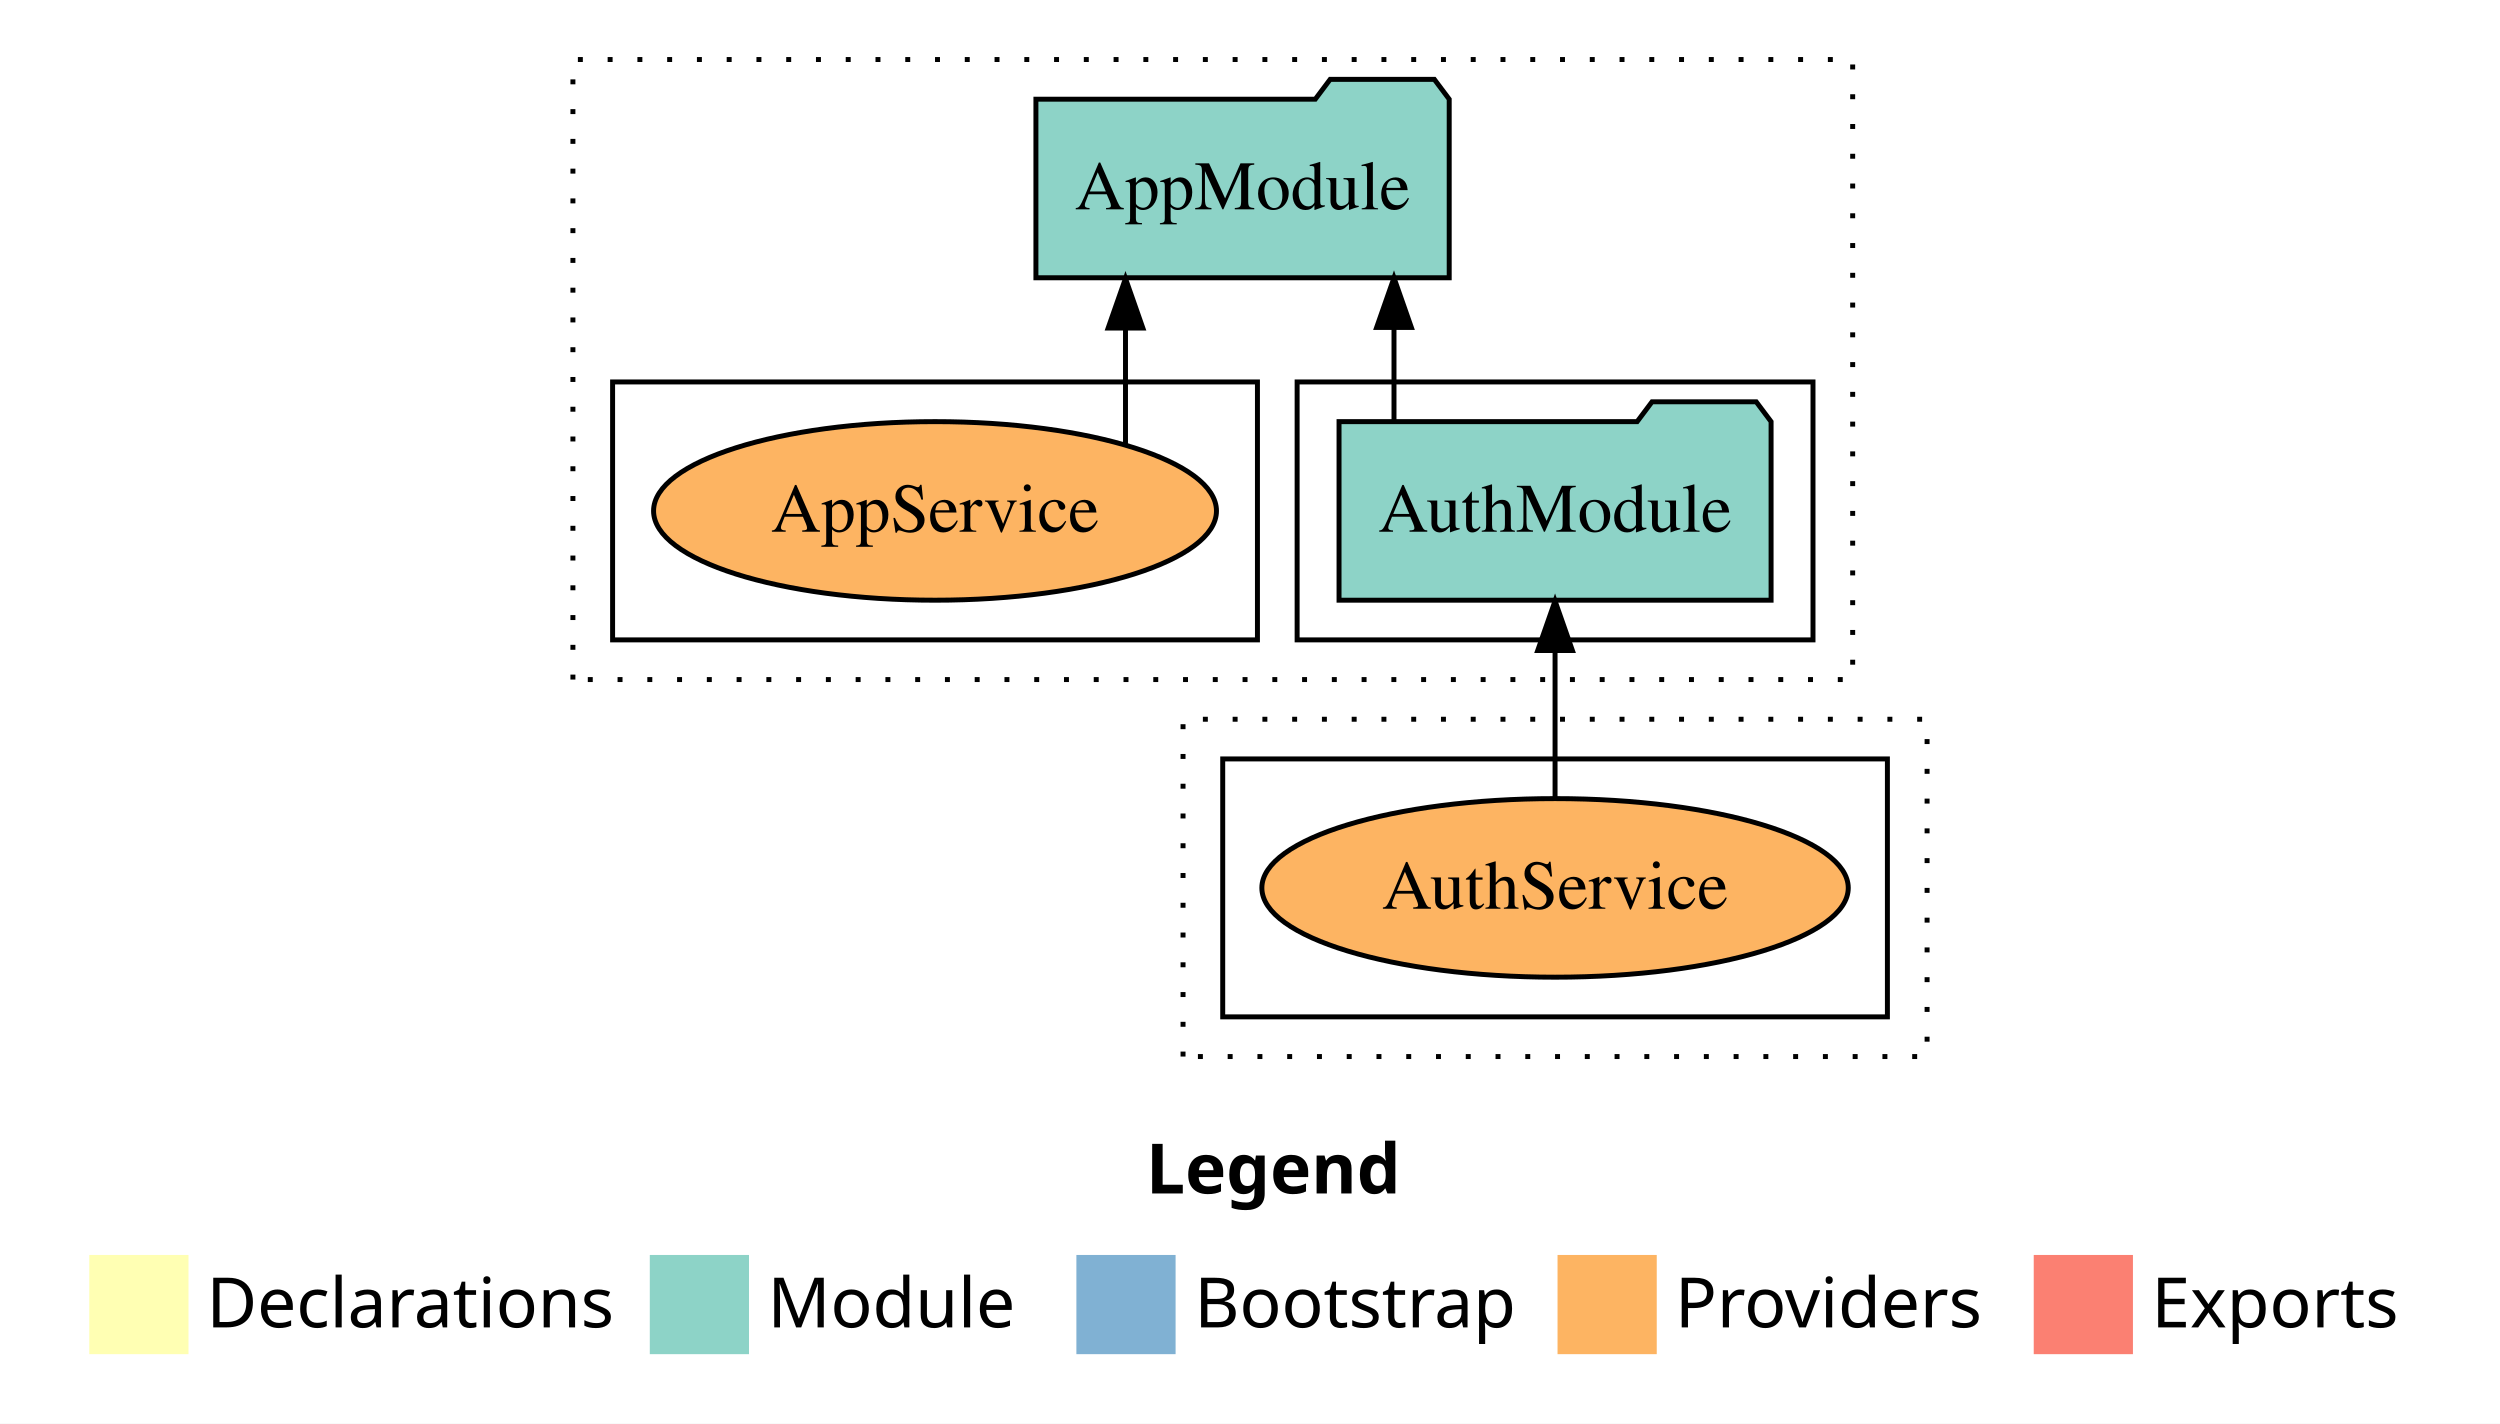
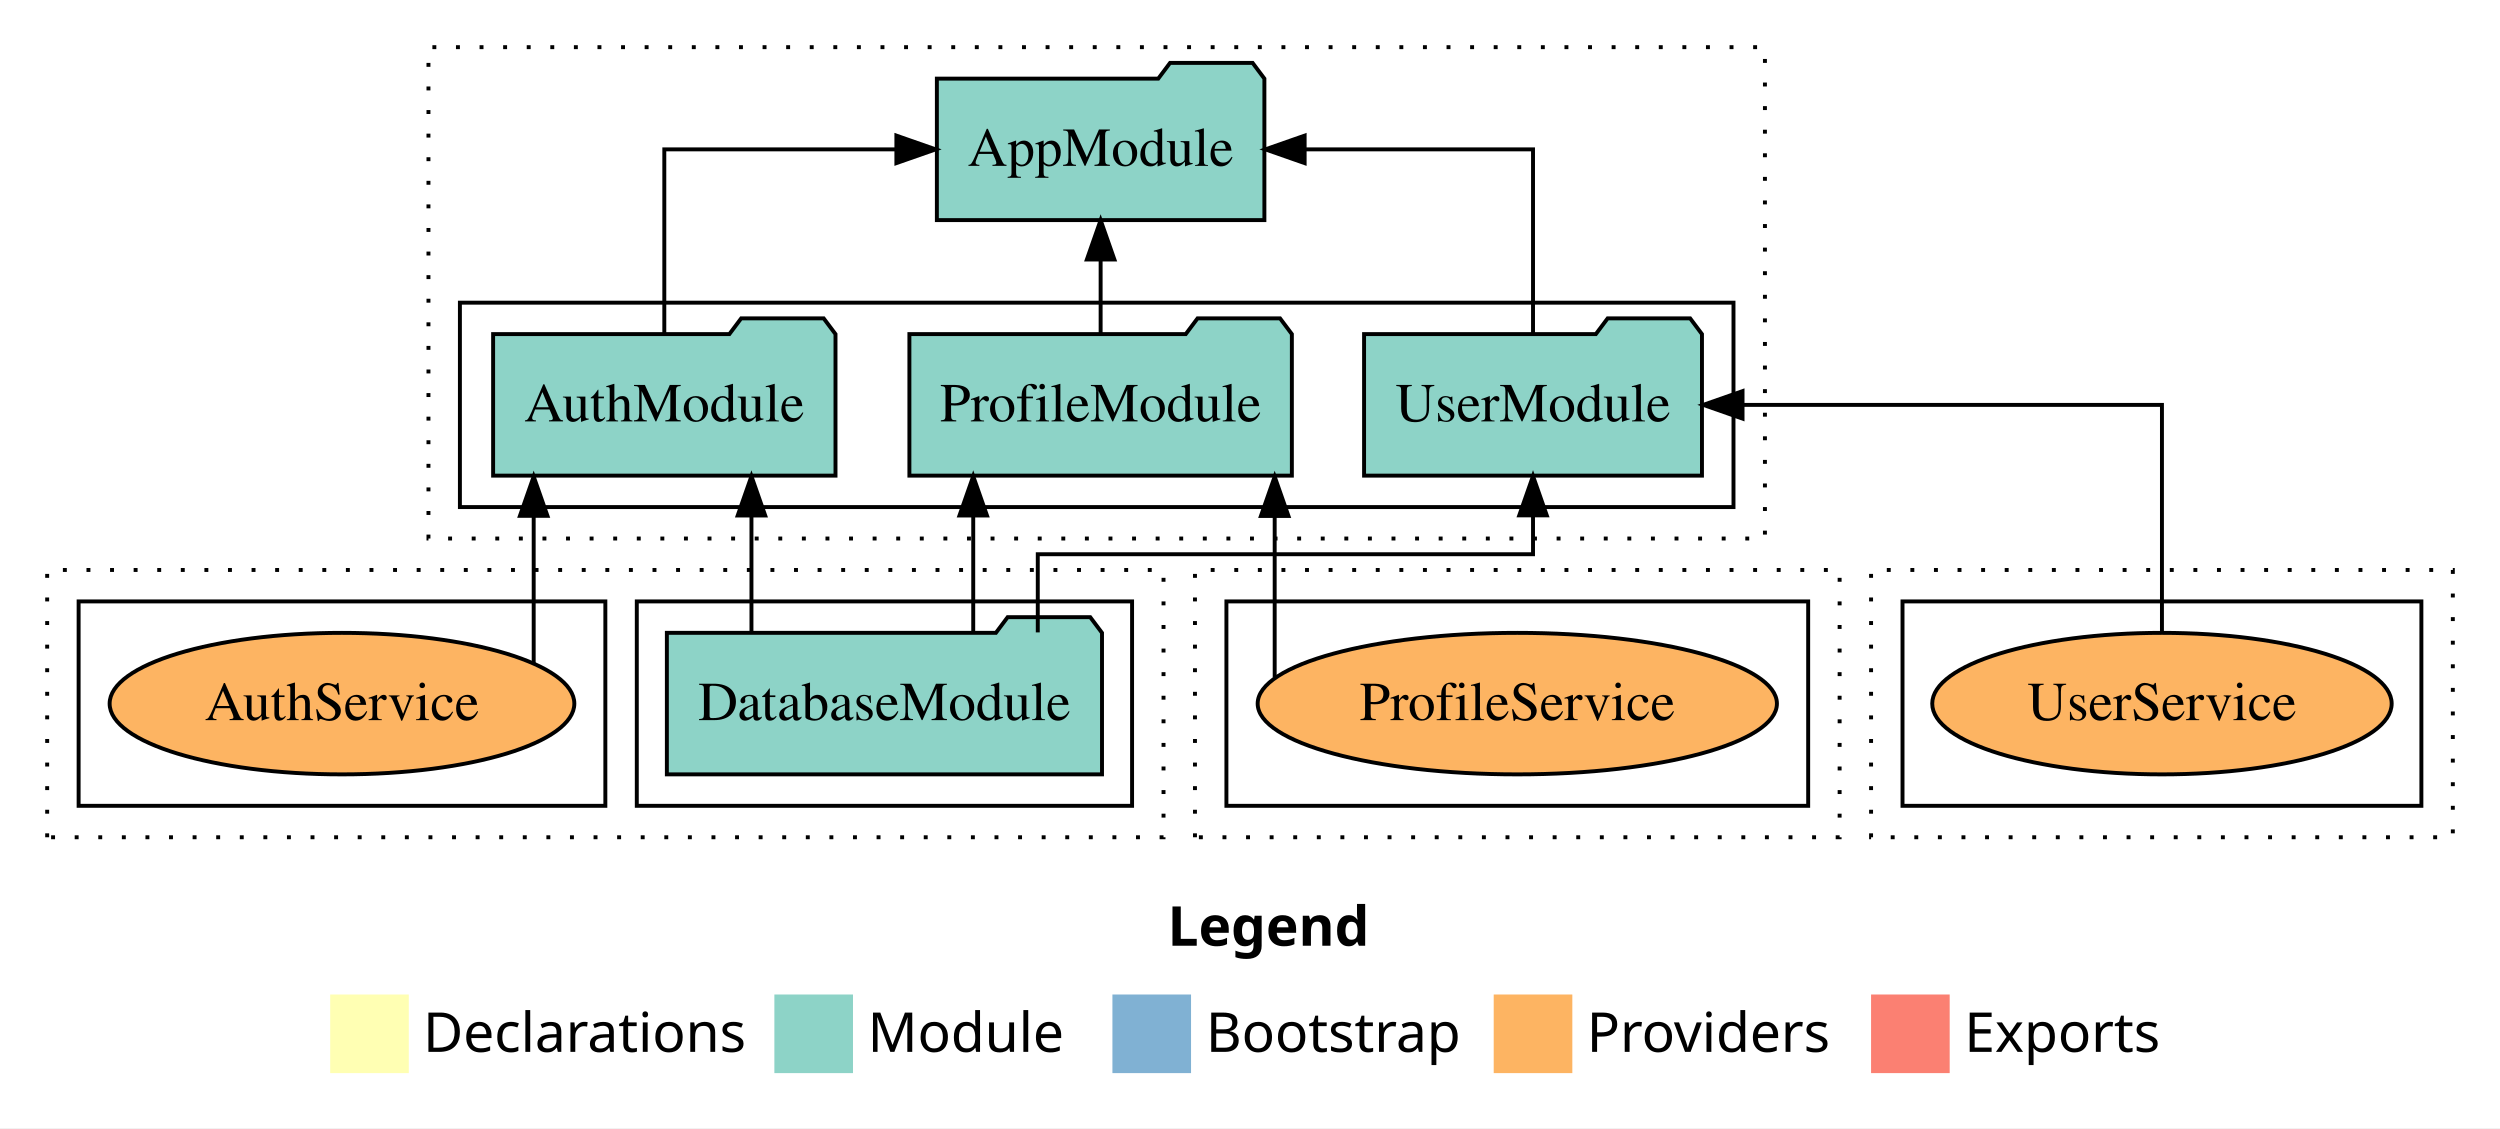
- <svg xmlns="http://www.w3.org/2000/svg" width="504pt" height="287pt" viewBox="0.00 0.00 504.00 287.00">
+ <svg xmlns="http://www.w3.org/2000/svg" width="636pt" height="287pt" viewBox="0.00 0.00 636.00 287.00">
  <g id="graph0" class="graph" transform="scale(1 1) rotate(0) translate(4 283)">
-     <polygon fill="white" stroke="transparent" points="-4,4 -4,-283 500,-283 500,4 -4,4" />
-     <text text-anchor="start" x="227.01" y="-42.4" font-family="Times-12" font-weight="bold" font-size="14.00">Legend</text>
-     <polygon fill="#ffffb3" stroke="transparent" points="14,-10 14,-30 34,-30 34,-10 14,-10" />
-     <text text-anchor="start" x="37.63" y="-15.4" font-family="Times-12" font-size="14.00">  Declarations</text>
-     <polygon fill="#8dd3c7" stroke="transparent" points="127,-10 127,-30 147,-30 147,-10 127,-10" />
-     <text text-anchor="start" x="150.73" y="-15.4" font-family="Times-12" font-size="14.00">  Module</text>
-     <polygon fill="#80b1d3" stroke="transparent" points="213,-10 213,-30 233,-30 233,-10 213,-10" />
-     <text text-anchor="start" x="236.78" y="-15.4" font-family="Times-12" font-size="14.00">  Bootstrap</text>
-     <polygon fill="#fdb462" stroke="transparent" points="310,-10 310,-30 330,-30 330,-10 310,-10" />
-     <text text-anchor="start" x="333.67" y="-15.4" font-family="Times-12" font-size="14.00">  Providers</text>
-     <polygon fill="#fb8072" stroke="transparent" points="406,-10 406,-30 426,-30 426,-10 406,-10" />
-     <text text-anchor="start" x="429.73" y="-15.4" font-family="Times-12" font-size="14.00">  Exports</text>
+     <polygon fill="white" stroke="transparent" points="-4,4 -4,-283 632,-283 632,4 -4,4" />
+     <text text-anchor="start" x="293.01" y="-42.4" font-family="Times-12" font-weight="bold" font-size="14.00">Legend</text>
+     <polygon fill="#ffffb3" stroke="transparent" points="80,-10 80,-30 100,-30 100,-10 80,-10" />
+     <text text-anchor="start" x="103.63" y="-15.4" font-family="Times-12" font-size="14.00">  Declarations</text>
+     <polygon fill="#8dd3c7" stroke="transparent" points="193,-10 193,-30 213,-30 213,-10 193,-10" />
+     <text text-anchor="start" x="216.73" y="-15.4" font-family="Times-12" font-size="14.00">  Module</text>
+     <polygon fill="#80b1d3" stroke="transparent" points="279,-10 279,-30 299,-30 299,-10 279,-10" />
+     <text text-anchor="start" x="302.78" y="-15.4" font-family="Times-12" font-size="14.00">  Bootstrap</text>
+     <polygon fill="#fdb462" stroke="transparent" points="376,-10 376,-30 396,-30 396,-10 376,-10" />
+     <text text-anchor="start" x="399.67" y="-15.4" font-family="Times-12" font-size="14.00">  Providers</text>
+     <polygon fill="#fb8072" stroke="transparent" points="472,-10 472,-30 492,-30 492,-10 472,-10" />
+     <text text-anchor="start" x="495.73" y="-15.4" font-family="Times-12" font-size="14.00">  Exports</text>
    <g id="clust1" class="cluster">
-       <polygon fill="none" stroke="black" stroke-dasharray="1,5" points="111.5,-146 111.5,-271 369.5,-271 369.5,-146 111.5,-146" />
+       <polygon fill="none" stroke="black" stroke-dasharray="1,5" points="105,-146 105,-271 445,-271 445,-146 105,-146" />
    </g>
    <g id="clust3" class="cluster">
-       <polygon fill="none" stroke="black" points="257.5,-154 257.5,-206 361.5,-206 361.5,-154 257.5,-154" />
-     </g>
-     <g id="clust6" class="cluster">
-       <polygon fill="none" stroke="black" points="119.5,-154 119.5,-206 249.5,-206 249.5,-154 119.5,-154" />
+       <polygon fill="none" stroke="black" points="113,-154 113,-206 437,-206 437,-154 113,-154" />
    </g>
    <g id="clust7" class="cluster">
-       <polygon fill="none" stroke="black" stroke-dasharray="1,5" points="234.5,-70 234.5,-138 384.5,-138 384.5,-70 234.5,-70" />
+       <polygon fill="none" stroke="black" stroke-dasharray="1,5" points="8,-70 8,-138 292,-138 292,-70 8,-70" />
+     </g>
+     <g id="clust9" class="cluster">
+       <polygon fill="none" stroke="black" points="158,-78 158,-130 284,-130 284,-78 158,-78" />
    </g>
    <g id="clust12" class="cluster">
-       <polygon fill="none" stroke="black" points="242.5,-78 242.5,-130 376.5,-130 376.5,-78 242.5,-78" />
+       <polygon fill="none" stroke="black" points="16,-78 16,-130 150,-130 150,-78 16,-78" />
+     </g>
+     <g id="clust19" class="cluster">
+       <polygon fill="none" stroke="black" stroke-dasharray="1,5" points="300,-70 300,-138 464,-138 464,-70 300,-70" />
+     </g>
+     <g id="clust24" class="cluster">
+       <polygon fill="none" stroke="black" points="308,-78 308,-130 456,-130 456,-78 308,-78" />
+     </g>
+     <g id="clust25" class="cluster">
+       <polygon fill="none" stroke="black" stroke-dasharray="1,5" points="472,-70 472,-138 620,-138 620,-70 472,-70" />
+     </g>
+     <g id="clust30" class="cluster">
+       <polygon fill="none" stroke="black" points="480,-78 480,-130 612,-130 612,-78 480,-78" />
    </g>
    <g id="node1" class="node">
-       <polygon fill="#8dd3c7" stroke="black" points="353.05,-198 350.05,-202 329.05,-202 326.05,-198 265.95,-198 265.95,-162 353.05,-162 353.05,-198" />
-       <text text-anchor="middle" x="309.5" y="-175.8" font-family="Times,serif" font-size="14.00">AuthModule</text>
+       <polygon fill="#8dd3c7" stroke="black" points="208.55,-198 205.55,-202 184.55,-202 181.55,-198 121.45,-198 121.45,-162 208.55,-162 208.55,-198" />
+       <text text-anchor="middle" x="165" y="-175.8" font-family="Times,serif" font-size="14.00">AuthModule</text>
+     </g>
+     <g id="node4" class="node">
+       <polygon fill="#8dd3c7" stroke="black" points="317.66,-263 314.66,-267 293.66,-267 290.66,-263 234.34,-263 234.34,-227 317.66,-227 317.66,-263" />
+       <text text-anchor="middle" x="276" y="-240.8" font-family="Times,serif" font-size="14.00">AppModule</text>
+     </g>
+     <g id="edge1" class="edge">
+       <path fill="none" stroke="black" d="M165,-198.11C165,-217.34 165,-245 165,-245 165,-245 224.04,-245 224.04,-245" />
+       <polygon fill="black" stroke="black" points="224.04,-248.5 234.04,-245 224.04,-241.5 224.04,-248.5" />
    </g>
    <g id="node2" class="node">
-       <polygon fill="#8dd3c7" stroke="black" points="288.16,-263 285.16,-267 264.16,-267 261.16,-263 204.84,-263 204.84,-227 288.16,-227 288.16,-263" />
-       <text text-anchor="middle" x="246.5" y="-240.8" font-family="Times,serif" font-size="14.00">AppModule</text>
+       <polygon fill="#8dd3c7" stroke="black" points="324.65,-198 321.65,-202 300.65,-202 297.65,-198 227.35,-198 227.35,-162 324.65,-162 324.65,-198" />
+       <text text-anchor="middle" x="276" y="-175.8" font-family="Times,serif" font-size="14.00">ProfileModule</text>
    </g>
-     <g id="edge1" class="edge">
-       <path fill="none" stroke="black" d="M277.03,-198.11C277.03,-198.11 277.03,-216.99 277.03,-216.99" />
-       <polygon fill="black" stroke="black" points="273.53,-216.99 277.03,-226.99 280.53,-216.99 273.53,-216.99" />
+     <g id="edge2" class="edge">
+       <path fill="none" stroke="black" d="M276,-198.11C276,-198.11 276,-216.99 276,-216.99" />
+       <polygon fill="black" stroke="black" points="272.5,-216.99 276,-226.99 279.5,-216.99 272.5,-216.99" />
    </g>
    <g id="node3" class="node">
-       <ellipse fill="#fdb462" stroke="black" cx="184.5" cy="-180" rx="56.74" ry="18" />
-       <text text-anchor="middle" x="184.5" y="-175.8" font-family="Times,serif" font-size="14.00">AppService</text>
-     </g>
-     <g id="edge2" class="edge">
-       <path fill="none" stroke="black" d="M222.9,-193.47C222.9,-193.47 222.9,-216.86 222.9,-216.86" />
-       <polygon fill="black" stroke="black" points="219.4,-216.86 222.9,-226.86 226.4,-216.86 219.4,-216.86" />
-     </g>
-     <g id="node4" class="node">
-       <ellipse fill="#fdb462" stroke="black" cx="309.5" cy="-104" rx="59.11" ry="18" />
-       <text text-anchor="middle" x="309.5" y="-99.8" font-family="Times,serif" font-size="14.00">AuthService</text>
+       <polygon fill="#8dd3c7" stroke="black" points="428.98,-198 425.98,-202 404.98,-202 401.98,-198 343.02,-198 343.02,-162 428.98,-162 428.98,-198" />
+       <text text-anchor="middle" x="386" y="-175.8" font-family="Times,serif" font-size="14.00">UserModule</text>
    </g>
    <g id="edge3" class="edge">
-       <path fill="none" stroke="black" d="M309.5,-122.01C309.5,-122.01 309.5,-151.85 309.5,-151.85" />
-       <polygon fill="black" stroke="black" points="306,-151.85 309.5,-161.85 313,-151.85 306,-151.85" />
+       <path fill="none" stroke="black" d="M386,-198.11C386,-217.34 386,-245 386,-245 386,-245 327.9,-245 327.9,-245" />
+       <polygon fill="black" stroke="black" points="327.9,-241.5 317.9,-245 327.9,-248.5 327.9,-241.5" />
+     </g>
+     <g id="node5" class="node">
+       <polygon fill="#8dd3c7" stroke="black" points="276.35,-122 273.35,-126 252.35,-126 249.35,-122 165.65,-122 165.65,-86 276.35,-86 276.35,-122" />
+       <text text-anchor="middle" x="221" y="-99.8" font-family="Times,serif" font-size="14.00">DatabaseModule</text>
+     </g>
+     <g id="edge4" class="edge">
+       <path fill="none" stroke="black" d="M187.17,-122.01C187.17,-122.01 187.17,-151.85 187.17,-151.85" />
+       <polygon fill="black" stroke="black" points="183.67,-151.85 187.17,-161.85 190.67,-151.85 183.67,-151.85" />
+     </g>
+     <g id="edge6" class="edge">
+       <path fill="none" stroke="black" d="M243.59,-122.01C243.59,-122.01 243.59,-151.85 243.59,-151.85" />
+       <polygon fill="black" stroke="black" points="240.09,-151.85 243.59,-161.85 247.09,-151.85 240.09,-151.85" />
+     </g>
+     <g id="edge8" class="edge">
+       <path fill="none" stroke="black" d="M260.01,-122.11C260.01,-131.9 260.01,-142 260.01,-142 260.01,-142 386,-142 386,-142 386,-142 386,-151.89 386,-151.89" />
+       <polygon fill="black" stroke="black" points="382.5,-151.89 386,-161.89 389.5,-151.89 382.5,-151.89" />
+     </g>
+     <g id="node6" class="node">
+       <ellipse fill="#fdb462" stroke="black" cx="83" cy="-104" rx="59.11" ry="18" />
+       <text text-anchor="middle" x="83" y="-99.8" font-family="Times,serif" font-size="14.00">AuthService</text>
+     </g>
+     <g id="edge5" class="edge">
+       <path fill="none" stroke="black" d="M131.77,-114.25C131.77,-114.25 131.77,-151.77 131.77,-151.77" />
+       <polygon fill="black" stroke="black" points="128.27,-151.77 131.77,-161.77 135.27,-151.77 128.27,-151.77" />
+     </g>
+     <g id="node7" class="node">
+       <ellipse fill="#fdb462" stroke="black" cx="382" cy="-104" rx="66.05" ry="18" />
+       <text text-anchor="middle" x="382" y="-99.8" font-family="Times,serif" font-size="14.00">ProfileService</text>
+     </g>
+     <g id="edge7" class="edge">
+       <path fill="none" stroke="black" d="M320.28,-110.74C320.28,-110.74 320.28,-151.74 320.28,-151.74" />
+       <polygon fill="black" stroke="black" points="316.78,-151.74 320.28,-161.74 323.78,-151.74 316.78,-151.74" />
+     </g>
+     <g id="node8" class="node">
+       <ellipse fill="#fdb462" stroke="black" cx="546" cy="-104" rx="58.44" ry="18" />
+       <text text-anchor="middle" x="546" y="-99.8" font-family="Times,serif" font-size="14.00">UserService</text>
+     </g>
+     <g id="edge9" class="edge">
+       <path fill="none" stroke="black" d="M546,-122.01C546,-144.49 546,-180 546,-180 546,-180 439.3,-180 439.3,-180" />
+       <polygon fill="black" stroke="black" points="439.3,-176.5 429.3,-180 439.3,-183.5 439.3,-176.5" />
    </g>
  </g>
</svg>
